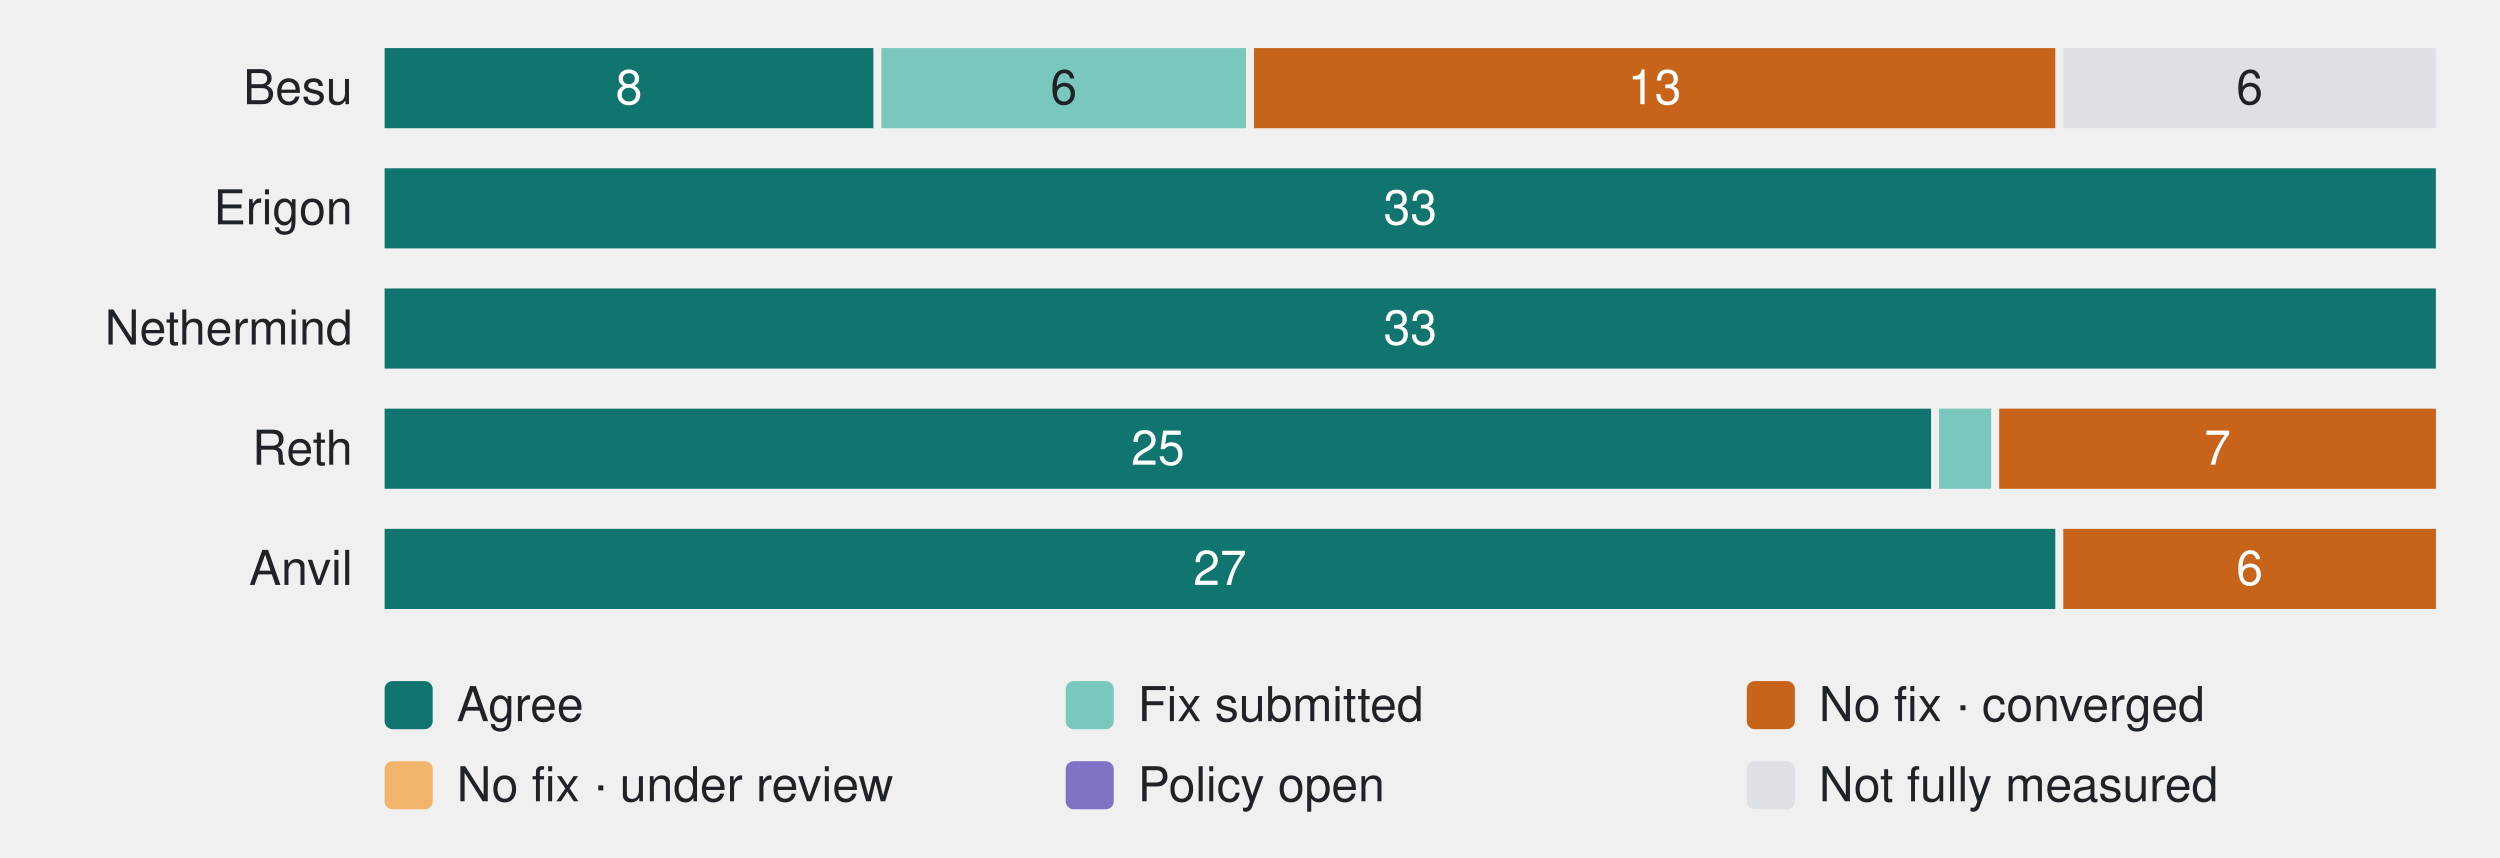
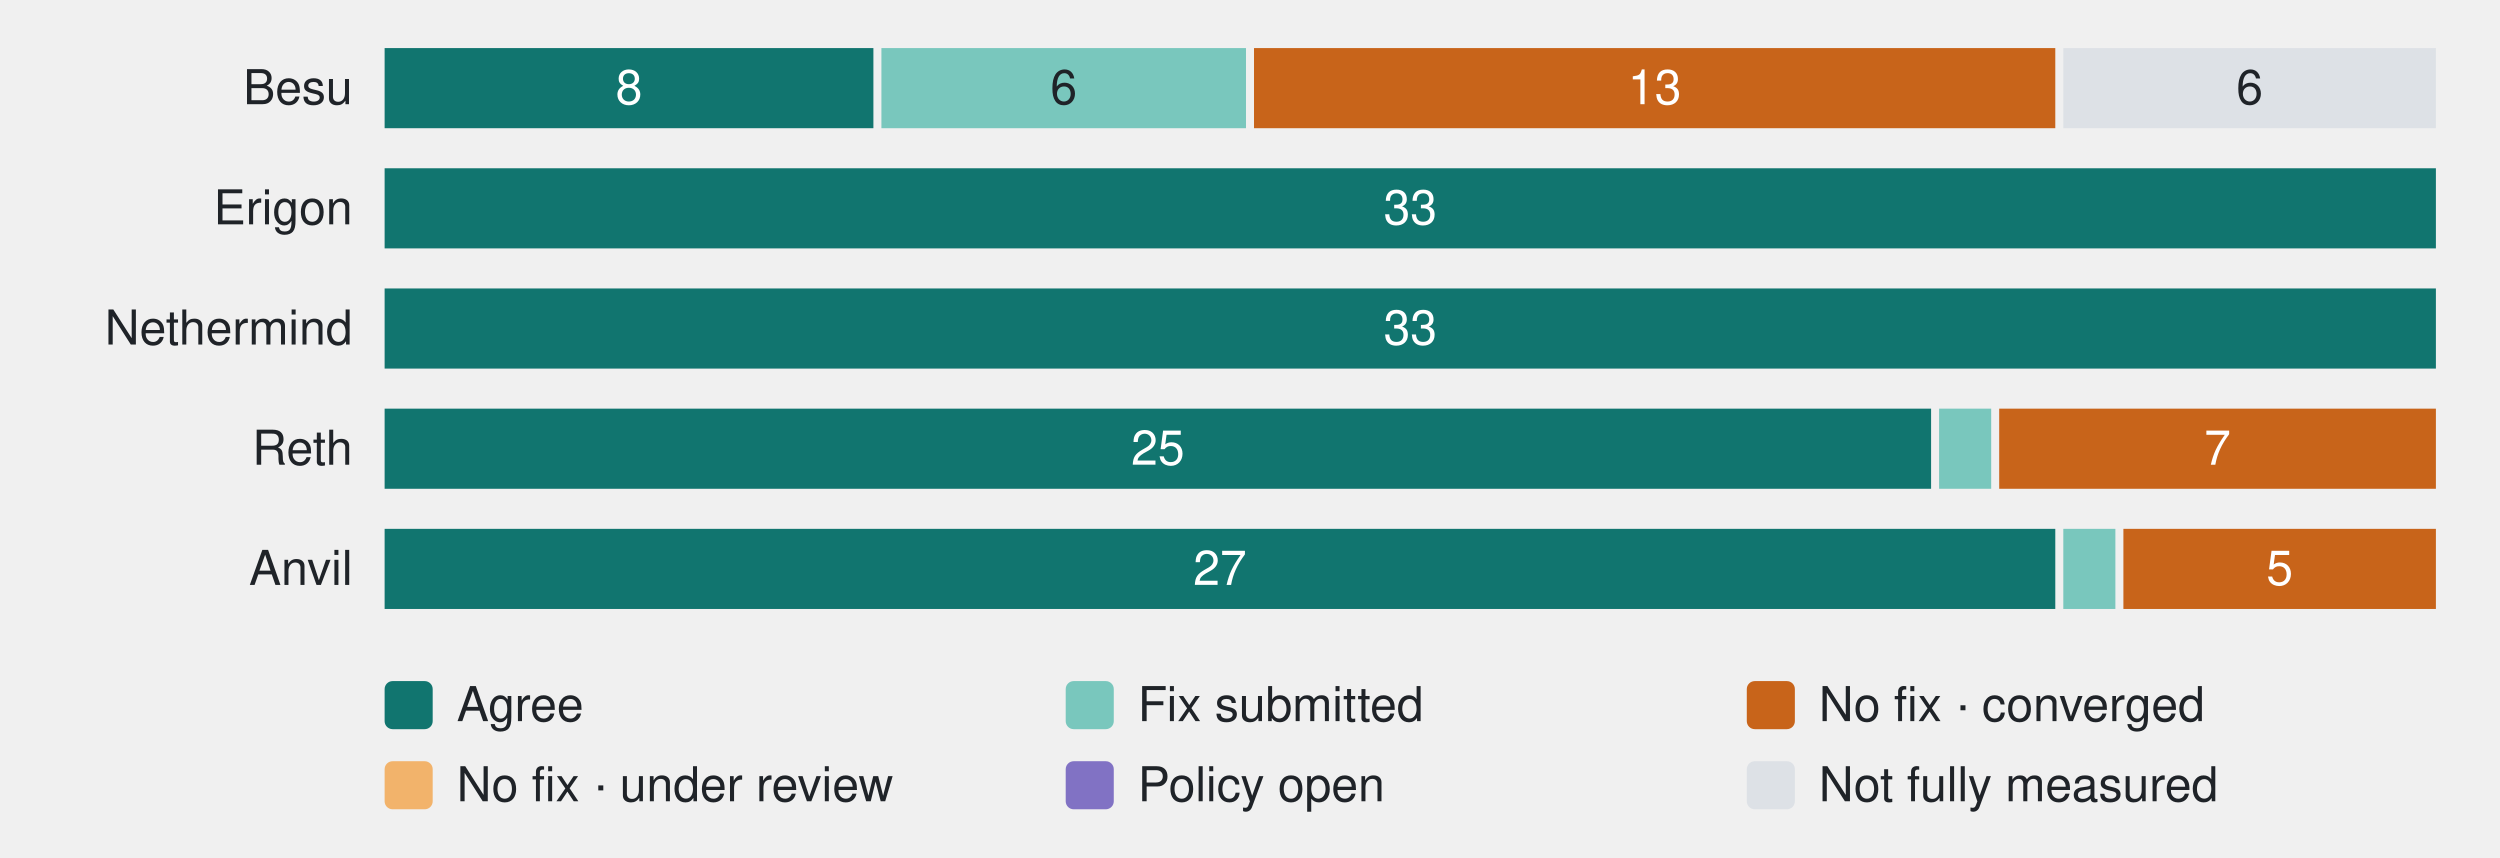
<svg xmlns="http://www.w3.org/2000/svg" width="624" height="214" viewBox="0 0 624 214" role="img" aria-labelledby="title">
  <style>text{font-family:-apple-system,BlinkMacSystemFont,"Segoe UI",Helvetica,Arial,sans-serif;font-size:12px}.head{font-weight:600}.partial{stroke-dasharray:3 2}.label{fill:#1f2328}.muted{fill:#59636e}.pr{fill:none;stroke:#11756f}.edge{stroke:#11756f}.b-agree{fill:#11756f}.n-agree{fill:#ffffff}.b-fix{fill:#79c7bd}.n-fix{fill:#1f2328}.b-converged{fill:#c8641a}.n-converged{fill:#ffffff}.b-review{fill:#f2b36b}.n-review{fill:#1f2328}.b-policy{fill:#8172c4}.n-policy{fill:#ffffff}.b-unmeasured{fill:#dde1e6}.n-unmeasured{fill:#1f2328}@media (prefers-color-scheme:dark){.label{fill:#e6edf3}.muted{fill:#9198a1}.pr{fill:none;stroke:#3aa59a}.edge{stroke:#3aa59a}.b-agree{fill:#3aa59a}.n-agree{fill:#0d1117}.b-fix{fill:#1a6b62}.n-fix{fill:#ffffff}.b-converged{fill:#e5843a}.n-converged{fill:#0d1117}.b-review{fill:#8f5420}.n-review{fill:#ffffff}.b-policy{fill:#9b8fe0}.n-policy{fill:#0d1117}.b-unmeasured{fill:#2d333b}.n-unmeasured{fill:#e6edf3}}</style>
  <text class="label" x="88" y="26" text-anchor="end">Besu</text>
  <rect class="b-agree" x="96" y="12" width="122" height="20" />
  <text class="n-agree" x="157" y="26" text-anchor="middle">8</text>
  <rect class="b-fix" x="220" y="12" width="91" height="20" />
  <text class="n-fix" x="265.5" y="26" text-anchor="middle">6</text>
  <rect class="b-converged" x="313" y="12" width="200" height="20" />
  <text class="n-converged" x="413" y="26" text-anchor="middle">13</text>
  <rect class="b-unmeasured" x="515" y="12" width="93" height="20" />
  <text class="n-unmeasured" x="561.5" y="26" text-anchor="middle">6</text>
  <text class="label" x="88" y="56" text-anchor="end">Erigon</text>
  <rect class="b-agree" x="96" y="42" width="512" height="20" />
  <text class="n-agree" x="352" y="56" text-anchor="middle">33</text>
  <text class="label" x="88" y="86" text-anchor="end">Nethermind</text>
  <rect class="b-agree" x="96" y="72" width="512" height="20" />
  <text class="n-agree" x="352" y="86" text-anchor="middle">33</text>
  <text class="label" x="88" y="116" text-anchor="end">Reth</text>
  <rect class="b-agree" x="96" y="102" width="386" height="20" />
  <text class="n-agree" x="289" y="116" text-anchor="middle">25</text>
  <rect class="b-fix" x="484" y="102" width="13" height="20" />
  <rect class="b-converged" x="499" y="102" width="109" height="20" />
  <text class="n-converged" x="553.5" y="116" text-anchor="middle">7</text>
  <text class="label" x="88" y="146" text-anchor="end">Anvil</text>
  <rect class="b-agree" x="96" y="132" width="417" height="20" />
  <text class="n-agree" x="304.5" y="146" text-anchor="middle">27</text>
-   <rect class="b-converged" x="515" y="132" width="93" height="20" />
-   <text class="n-converged" x="561.5" y="146" text-anchor="middle">6</text>
+   <rect class="b-fix" x="515" y="132" width="13" height="20" />
+   <rect class="b-converged" x="530" y="132" width="78" height="20" />
+   <text class="n-converged" x="569" y="146" text-anchor="middle">5</text>
  <rect class="b-agree" x="96" y="170" width="12" height="12" rx="2" />
  <text class="label" x="114" y="180">Agree</text>
  <rect class="b-fix" x="266" y="170" width="12" height="12" rx="2" />
  <text class="label" x="284" y="180">Fix submitted</text>
  <rect class="b-converged" x="436" y="170" width="12" height="12" rx="2" />
  <text class="label" x="454" y="180">No fix · converged</text>
  <rect class="b-review" x="96" y="190" width="12" height="12" rx="2" />
  <text class="label" x="114" y="200">No fix · under review</text>
  <rect class="b-policy" x="266" y="190" width="12" height="12" rx="2" />
  <text class="label" x="284" y="200">Policy open</text>
  <rect class="b-unmeasured" x="436" y="190" width="12" height="12" rx="2" />
  <text class="label" x="454" y="200">Not fully measured</text>
</svg>
